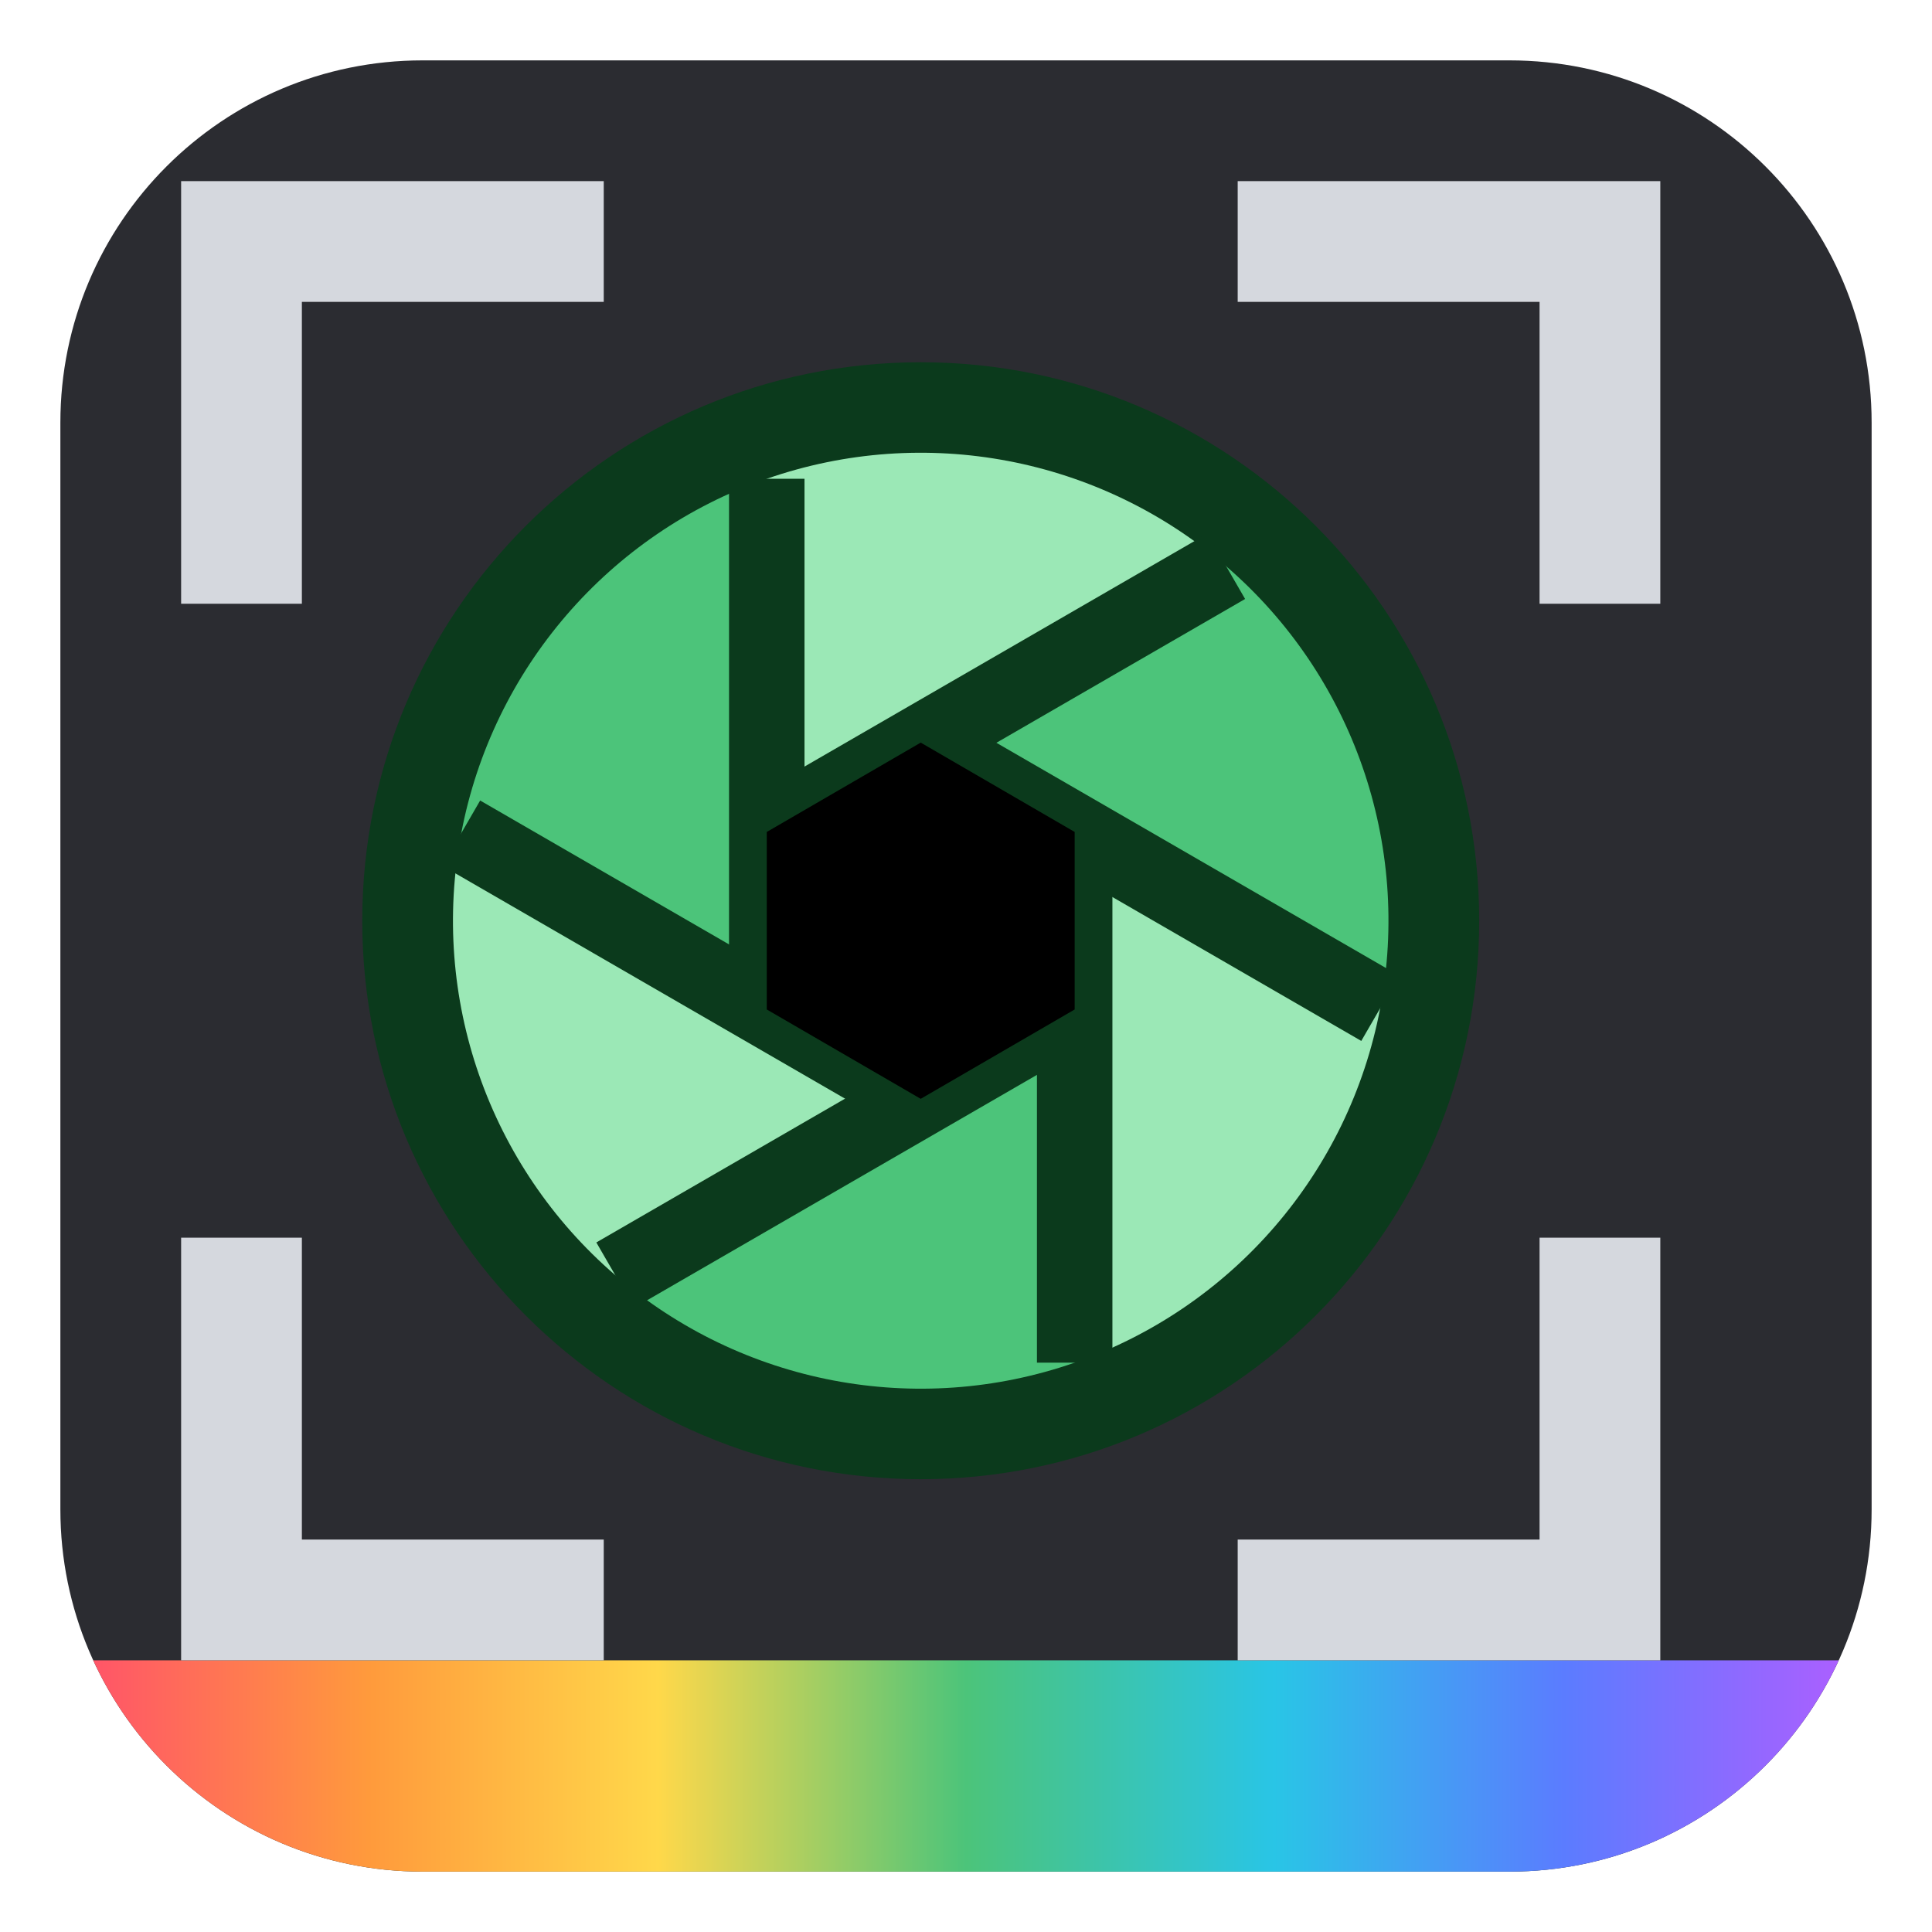
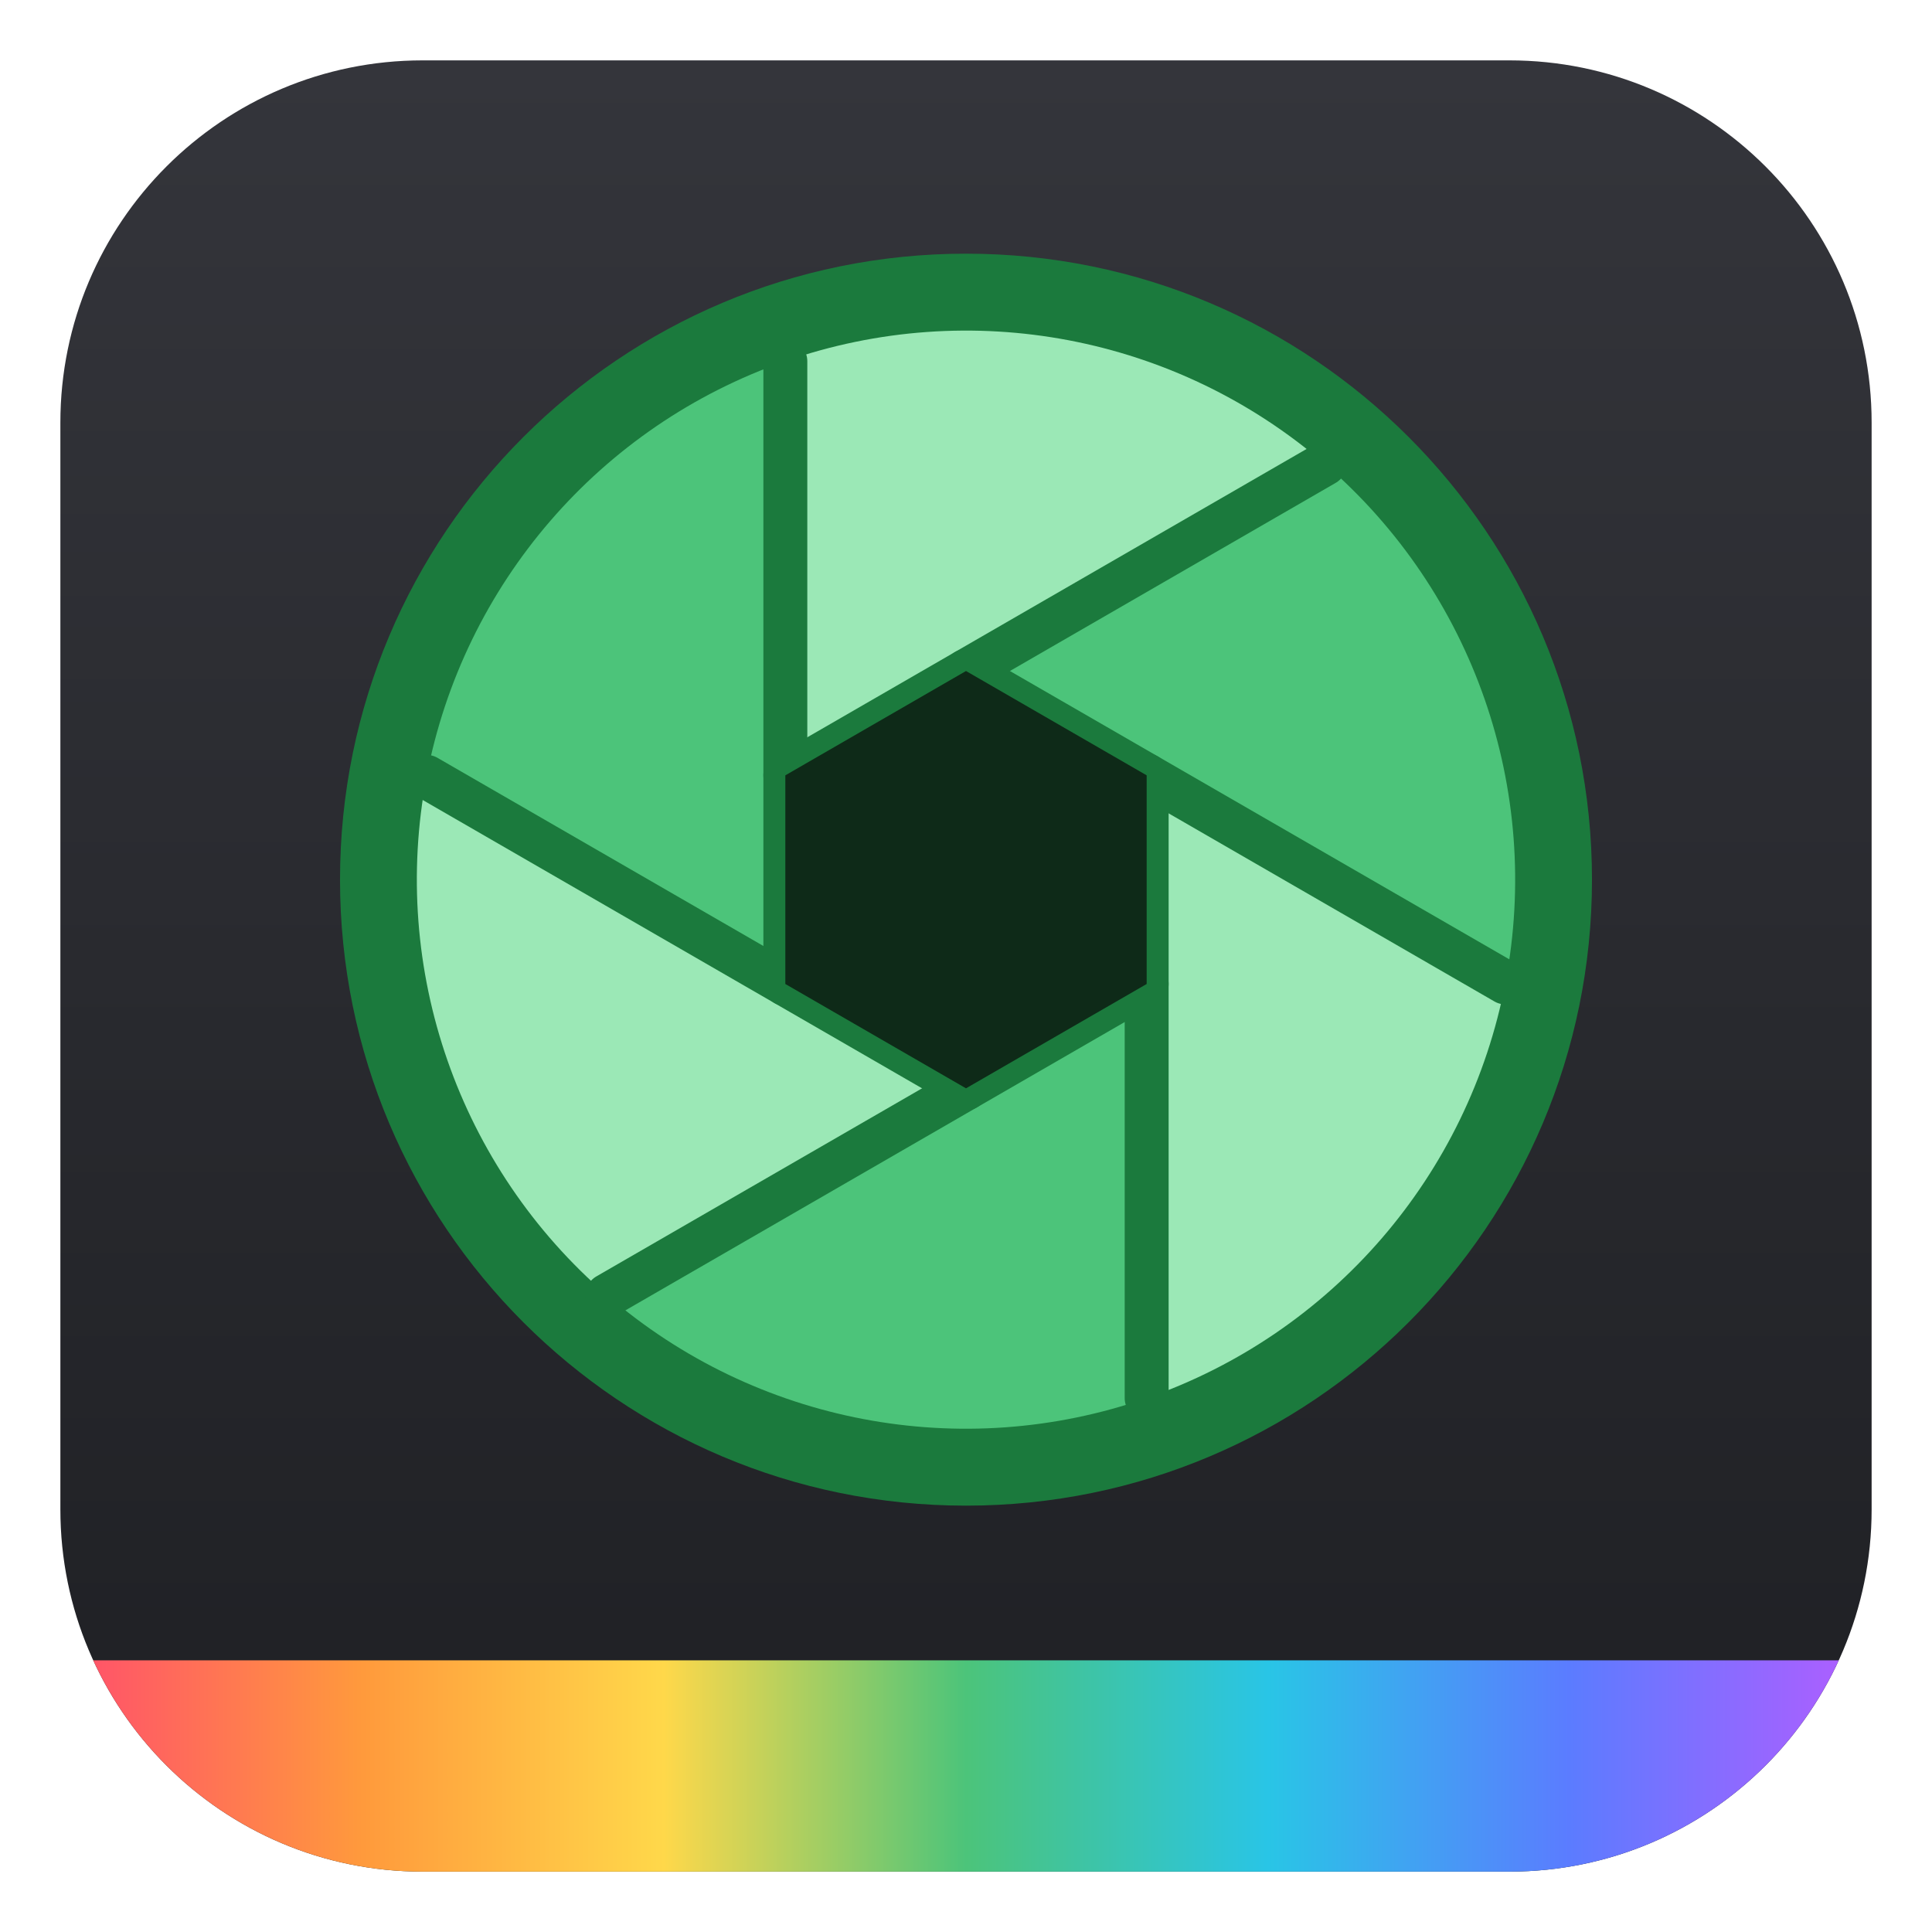
- <svg xmlns="http://www.w3.org/2000/svg" version="1.1" width="32" height="32" viewBox="0 0 32 32">
+ <svg xmlns="http://www.w3.org/2000/svg" viewBox="0 0 32 32" width="32" height="32">
  <defs>
+     <linearGradient id="lumen-c-s32-tile" x1="0" y1="0" x2="0" y2="1">
+       <stop offset="0" stop-color="#34353B" />
+       <stop offset="1" stop-color="#1E1F23" />
+     </linearGradient>
    <linearGradient id="lumen-c-s32-spec" x1="1" y1="0" x2="31" y2="0" gradientUnits="userSpaceOnUse">
-       <stop offset="0" stop-color="#FF4D6D" />
-       <stop offset="0.17" stop-color="#FF9A3C" />
-       <stop offset="0.33" stop-color="#FFD84A" />
-       <stop offset="0.5" stop-color="#4CC47A" />
-       <stop offset="0.67" stop-color="#29C5E6" />
-       <stop offset="0.83" stop-color="#5B7CFF" />
-       <stop offset="1" stop-color="#B45CFF" />
+       <stop offset="0.000" stop-color="#FF4D6D" />
+       <stop offset="0.167" stop-color="#FF9A3C" />
+       <stop offset="0.333" stop-color="#FFD84A" />
+       <stop offset="0.500" stop-color="#4CC47A" />
+       <stop offset="0.667" stop-color="#29C5E6" />
+       <stop offset="0.833" stop-color="#5B7CFF" />
+       <stop offset="1.000" stop-color="#B45CFF" />
    </linearGradient>
    <clipPath id="lumen-c-s32-clip">
      <rect x="1" y="1" width="30" height="30" rx="6" />
    </clipPath>
  </defs>
-   <rect x="1" y="1" width="30" height="30" rx="6" fill="#2B2C31" />
+   <rect x="1" y="1" width="30" height="30" rx="6" fill="url(#lumen-c-s32-tile)" />
  <rect x="1" y="27.5" width="30" height="3.5" fill="url(#lumen-c-s32-spec)" clip-path="url(#lumen-c-s32-clip)" />
-   <path d="M4 10V4H10M20.5 4H26.5V10M26.5 20.5V26.5H20.5M10 26.5H4V20.5" fill="none" stroke="#D5D8DE" stroke-width="2" />
-   <circle cx="15.25" cy="15.25" r="9.25" fill="#0B3A1C" />
-   <path d="M17.8 13.78L22.86 16.7A7.75 7.75 0 0 1 17.8 22.57Z" fill="#9BE8B6" />
-   <path d="M17.8 16.72L17.8 22.57A7.75 7.75 0 0 1 10.19 21.12Z" fill="#4CC47A" />
-   <path d="M15.25 18.2L10.19 21.12A7.75 7.75 0 0 1 7.64 13.8Z" fill="#9BE8B6" />
-   <path d="M12.7 16.72L7.64 13.8A7.75 7.75 0 0 1 12.7 7.93Z" fill="#4CC47A" />
-   <path d="M12.7 13.78L12.7 7.93A7.75 7.75 0 0 1 20.31 9.38Z" fill="#9BE8B6" />
-   <path d="M15.25 12.3L20.31 9.38A7.75 7.75 0 0 1 22.86 16.7Z" fill="#4CC47A" />
-   <g stroke="#0B3A1C" stroke-width="1.25">
-     <path d="M15.25 12.3L22.86 16.7" />
-     <path d="M17.8 13.78L17.8 22.57" />
-     <path d="M17.8 16.72L10.19 21.12" />
-     <path d="M15.25 18.2L7.64 13.8" />
-     <path d="M12.7 16.72L12.7 7.93" />
-     <path d="M12.7 13.78L20.31 9.38" />
+   <g transform="translate(16.000 14.570) scale(0.1819) translate(-128.00 -128.00)">
+     <circle cx="128" cy="128" r="57" fill="#1B7A3D" />
+     <path d="M144.45 118.5L177.12 137.36A50 50 0 0 1 144.45 175.21Z" fill="#9BE8B6" />
+     <path d="M144.45 137.5L144.45 175.21A50 50 0 0 1 95.34 165.86Z" fill="#4CC47A" />
+     <path d="M128 147L95.34 165.86A50 50 0 0 1 78.88 118.64Z" fill="#9BE8B6" />
+     <path d="M111.55 137.5L78.88 118.64A50 50 0 0 1 111.55 80.79Z" fill="#4CC47A" />
+     <path d="M111.55 118.5L111.55 80.79A50 50 0 0 1 160.66 90.14Z" fill="#9BE8B6" />
+     <path d="M128 109L160.66 90.14A50 50 0 0 1 177.12 137.36Z" fill="#4CC47A" />
+     <g stroke="#1B7A3D" stroke-width="4" stroke-linecap="round">
+       <path d="M128 109L177.12 137.36" />
+       <path d="M144.45 118.5L144.45 175.21" />
+       <path d="M144.45 137.5L95.34 165.86" />
+       <path d="M128 147L78.88 118.64" />
+       <path d="M111.55 137.5L111.55 80.79" />
+       <path d="M111.55 118.5L160.66 90.14" />
+     </g>
+     <path d="M128 109L144.45 118.5L144.45 137.5L128 147L111.55 137.5L111.55 118.5Z" fill="#0E2A18" />
  </g>
-   <path d="M15.25 12.3L17.8 13.78L17.8 16.72L15.25 18.2L12.7 16.72L12.7 13.78Z" fill="#000000" />
</svg>
